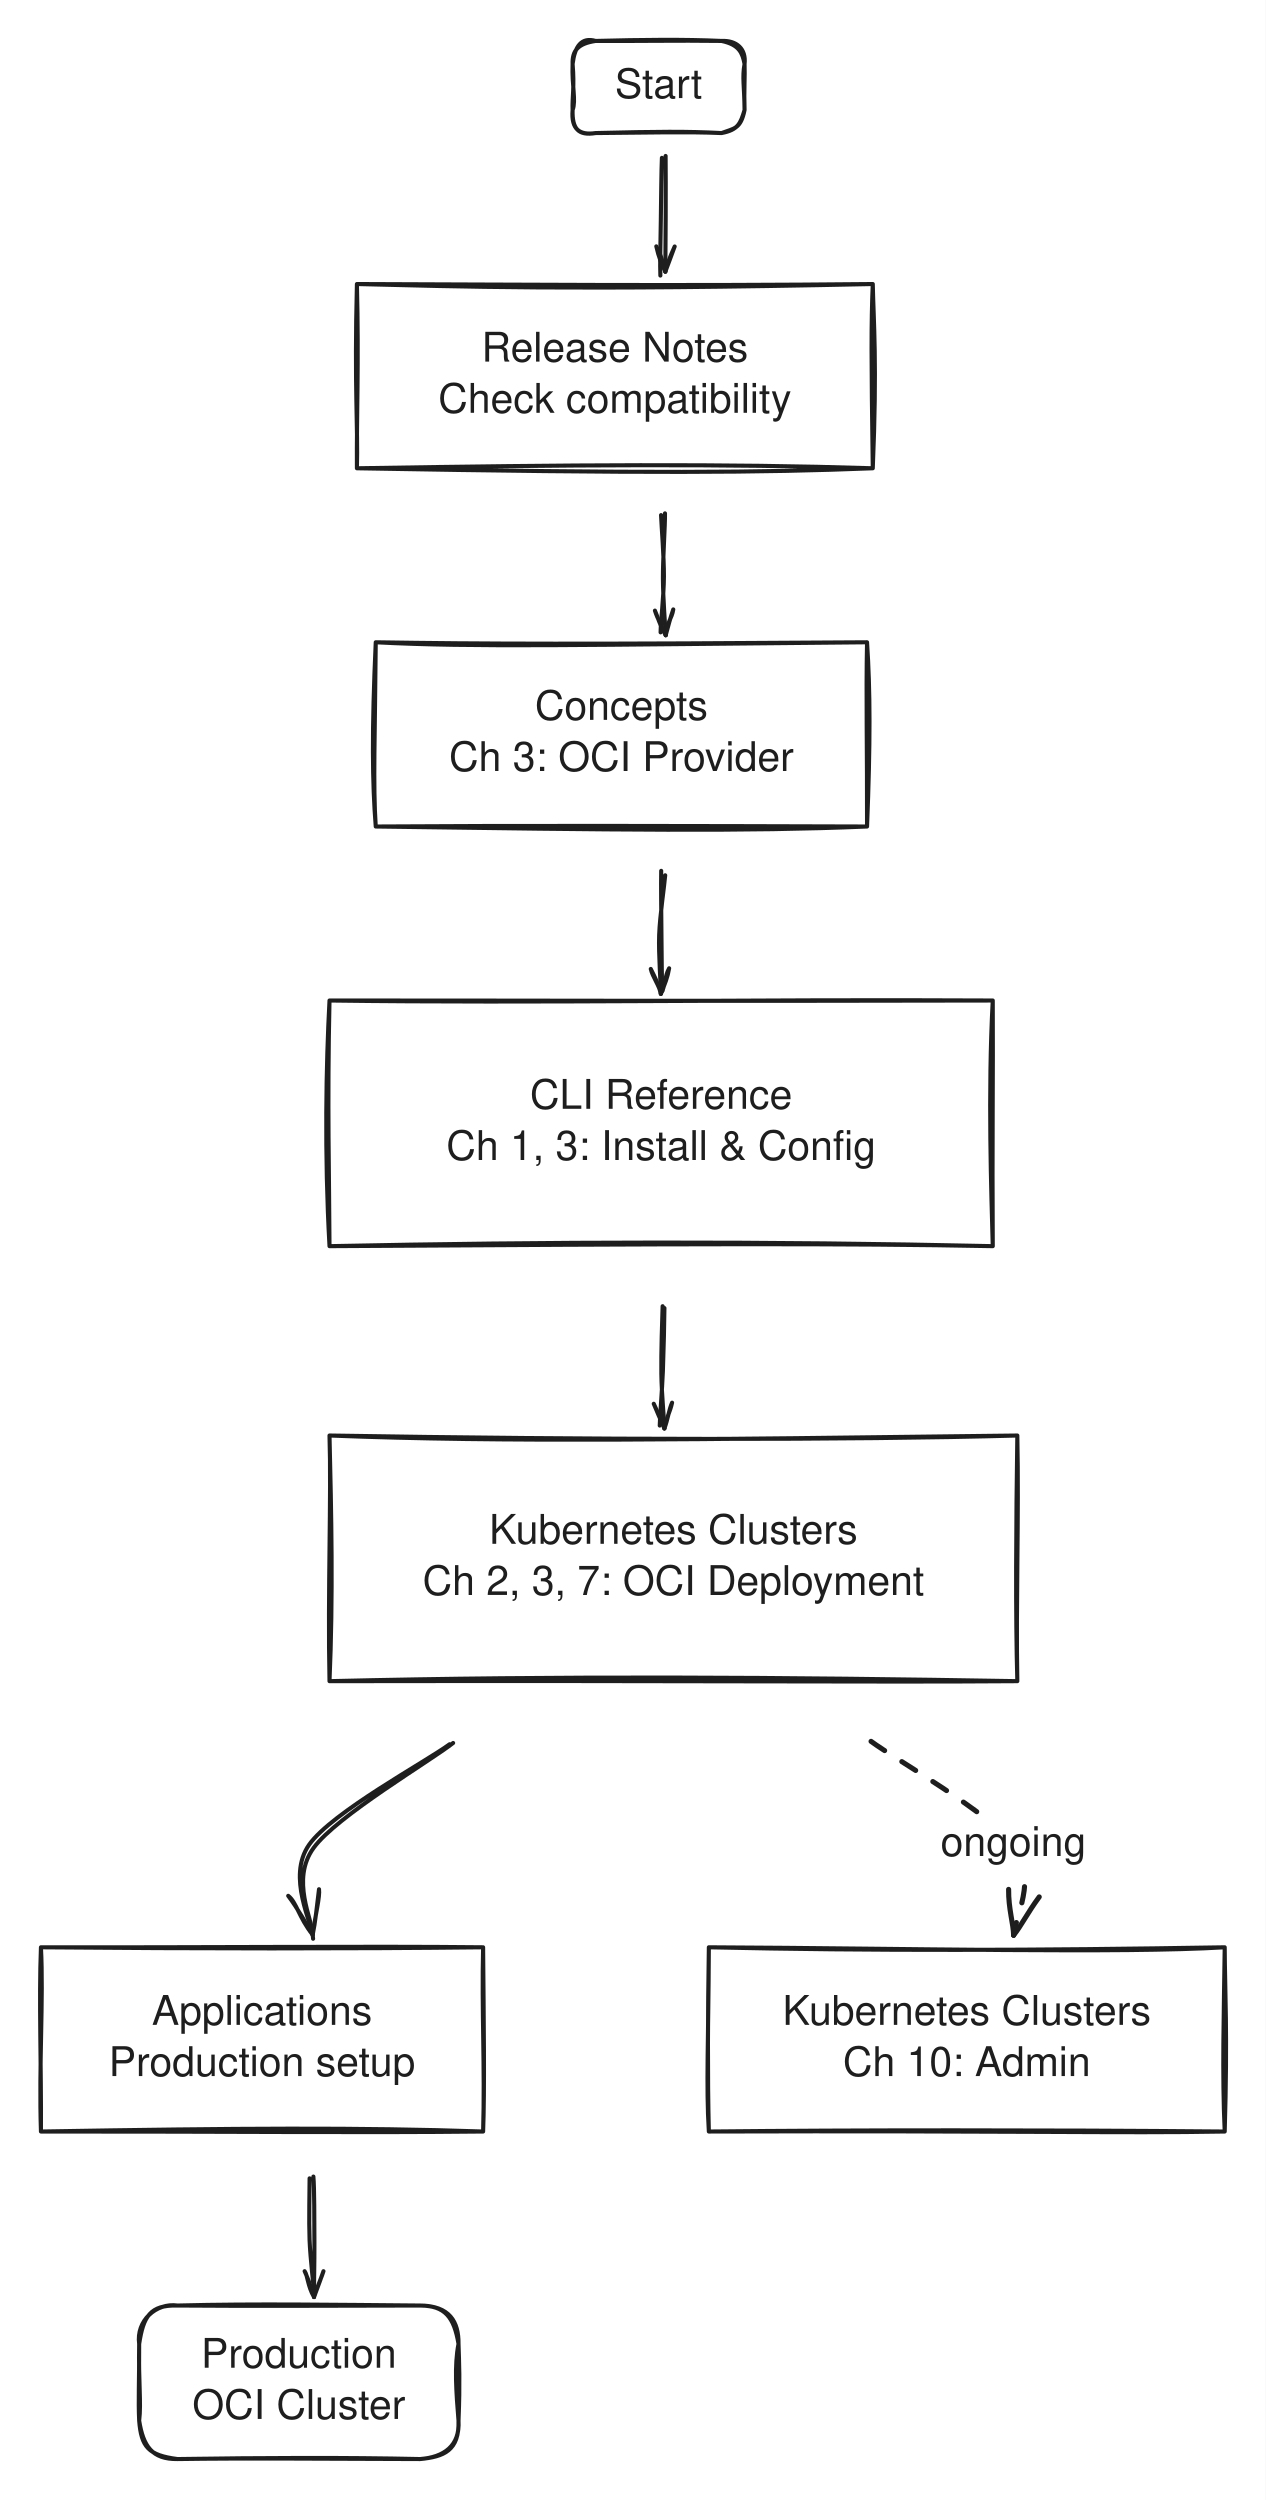
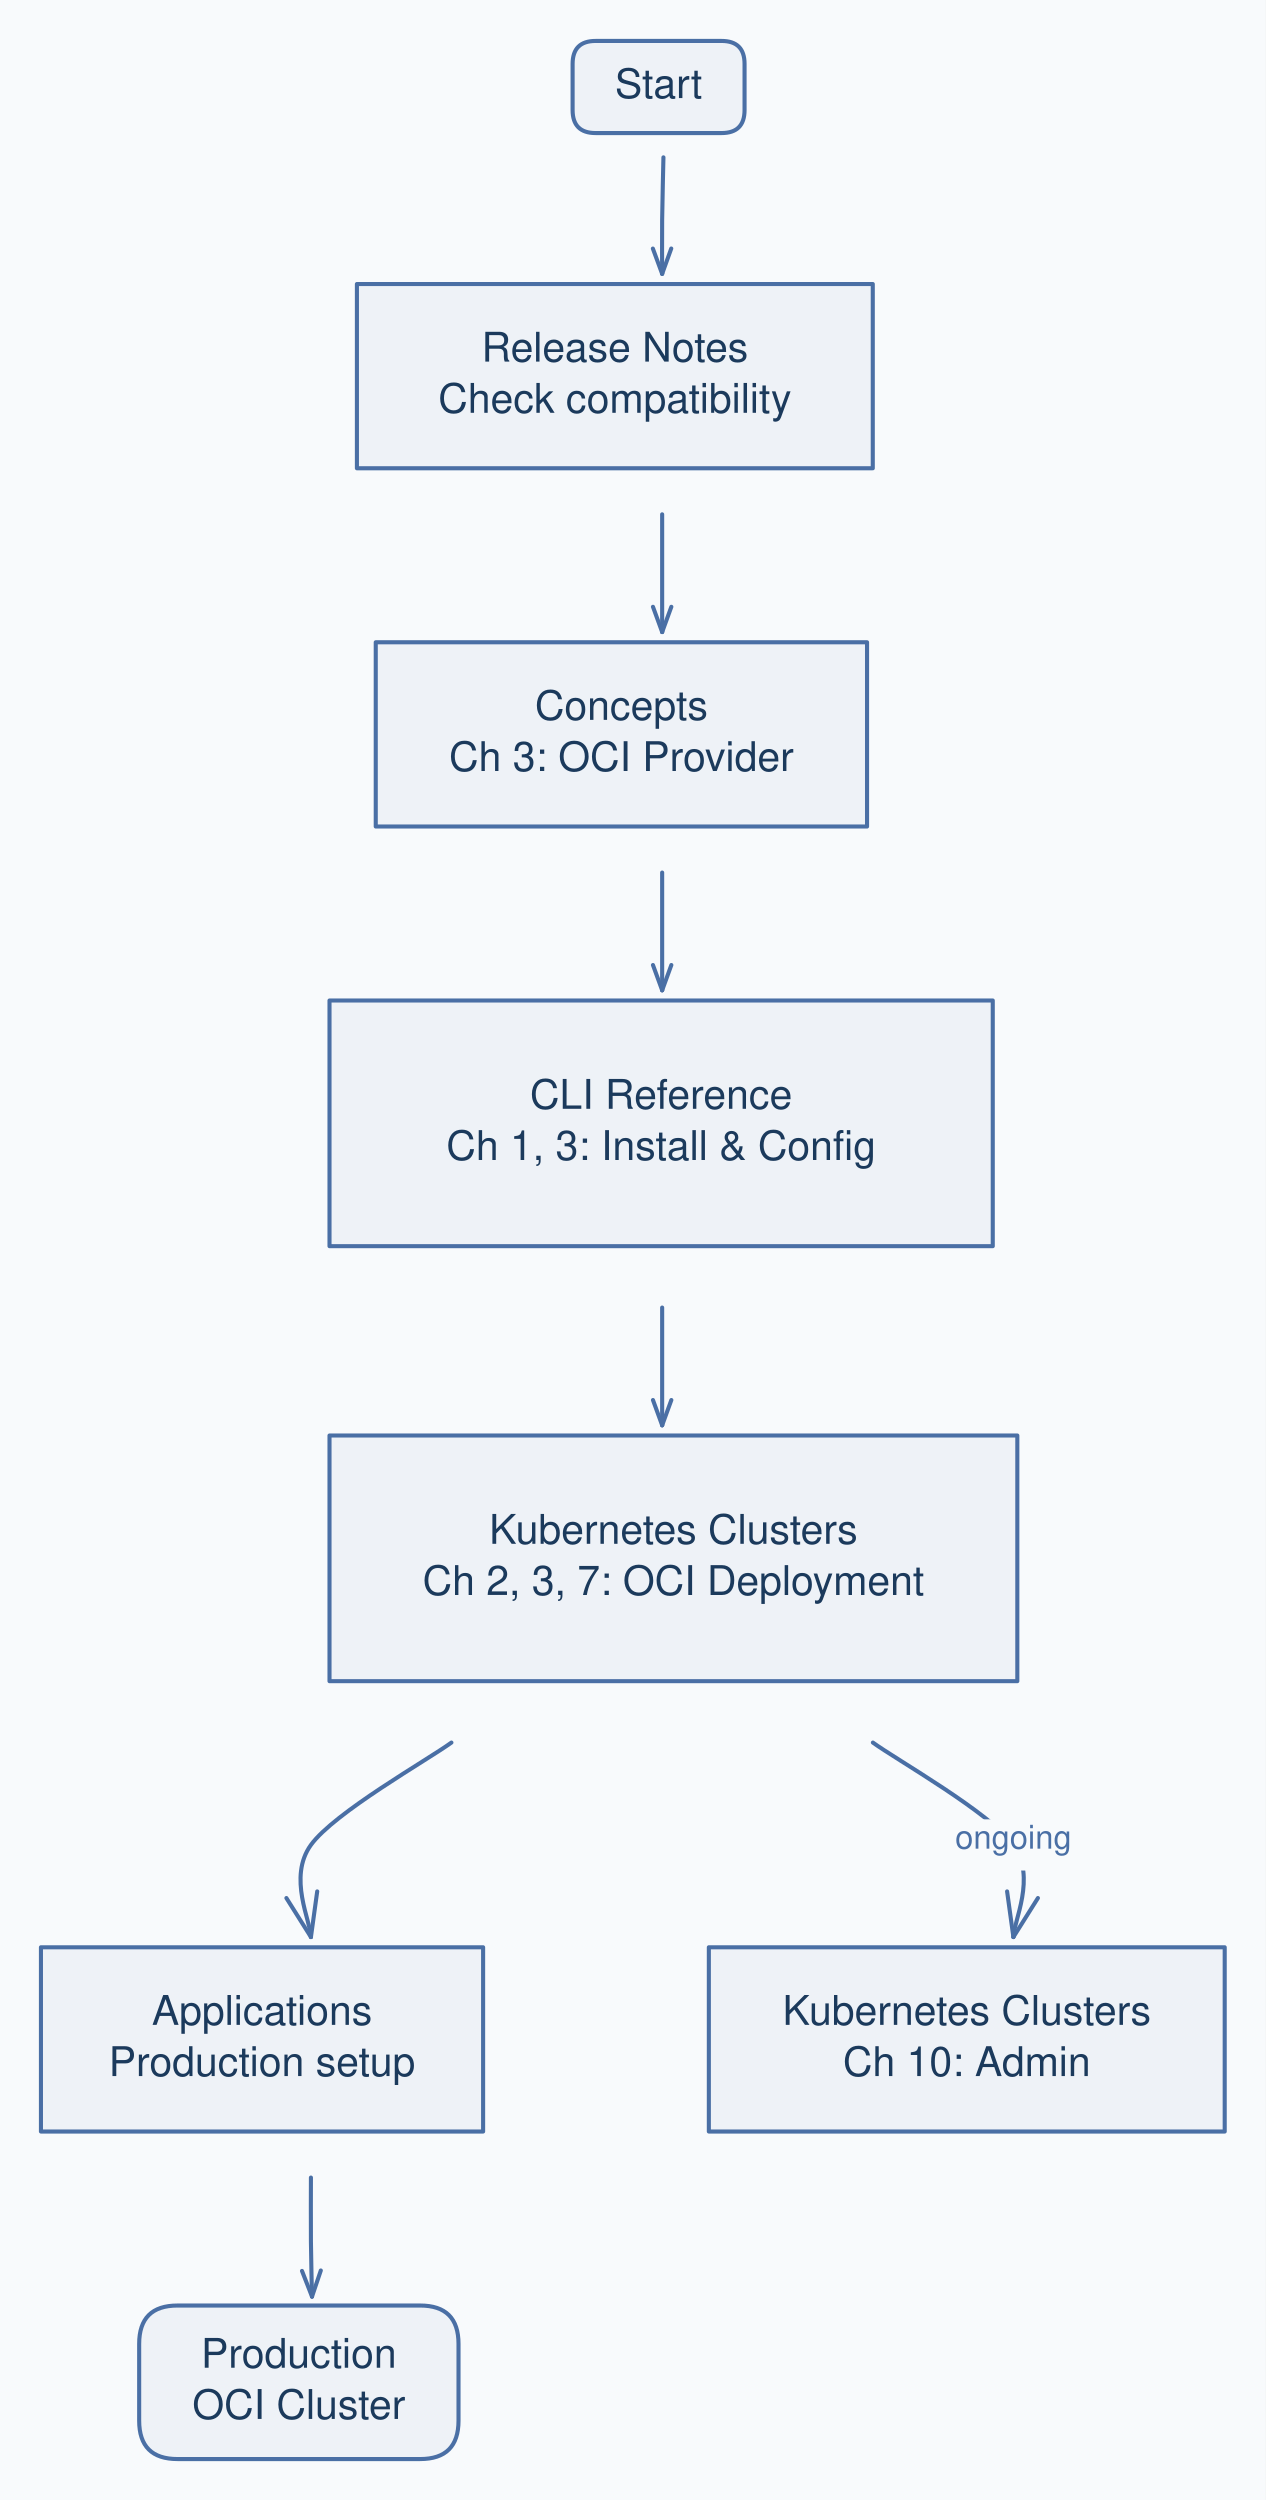
<svg xmlns="http://www.w3.org/2000/svg" version="1.1" viewBox="0 0 618.27 1221.25" width="618.27" height="1221.25">
  <defs>
    <style class="style-fonts">
      </style>
  </defs>
-   <rect x="0" y="0" width="618.27" height="1221.25" fill="#ffffff" />
+   <rect x="0" y="0" width="618.27" height="1221.25" fill="#F8FAFC" />
  <g stroke-linecap="round" transform="translate(279.7166 20) rotate(0 42 22.5)">
-     <path d="M11.25 0 C33.86 -0.6, 54.59 -0.83, 72.75 0 M11.25 0 C30.54 0.14, 51.01 -0.31, 72.75 0 M72.75 0 C80.15 -0.37, 84.87 3.92, 84 11.25 M72.75 0 C81.54 1.83, 82.99 6.02, 84 11.25 M84 11.25 C82.79 17.75, 83.88 21.87, 84 33.75 M84 11.25 C84.26 17.33, 83.66 23.97, 84 33.75 M84 33.75 C82.05 40.12, 81 43.45, 72.75 45 M84 33.75 C82.11 43.14, 78.78 42.71, 72.75 45 M72.75 45 C55.46 44.12, 42.3 44.25, 11.25 45 M72.75 45 C55.42 44.27, 38.31 44.78, 11.25 45 M11.25 45 C2.7 46.42, -0.25 42.88, 0 33.75 M11.25 45 C3.6 46.15, -0.82 43.39, 0 33.75 M0 33.75 C1.78 28.92, -0.44 22.17, 0 11.25 M0 33.75 C-0.27 27.87, 0.97 22.4, 0 11.25 M0 11.25 C-0.23 4.66, 2.71 1.28, 11.25 0 M0 11.25 C1.08 2.54, 4.36 -2, 11.25 0" stroke="#1e1e1e" stroke-width="2" fill="none" />
+     <path d="M11.25 0 C24.81 0, 38.36 0, 72.75 0 C80.25 0, 84 3.75, 84 11.25 C84 16.01, 84 20.76, 84 33.75 C84 41.25, 80.25 45, 72.75 45 C54.36 45, 35.98 45, 11.25 45 C3.75 45, 0 41.25, 0 33.75 C0 25.65, 0 17.56, 0 11.25 C0 3.75, 3.75 0, 11.25 0" stroke="none" stroke-width="0" fill="#EEF2F7" />
+     <path d="M11.25 0 C33.29 0, 55.32 0, 72.75 0 M11.25 0 C31.11 0, 50.97 0, 72.75 0 M72.75 0 C80.25 0, 84 3.75, 84 11.25 M72.75 0 C80.25 0, 84 3.75, 84 11.25 M84 11.25 C84 16.26, 84 21.28, 84 33.75 M84 11.25 C84 17.77, 84 24.29, 84 33.75 M84 33.75 C84 41.25, 80.25 45, 72.75 45 M84 33.75 C84 41.25, 80.25 45, 72.75 45 M72.75 45 C57.29 45, 41.83 45, 11.25 45 M72.75 45 C55.94 45, 39.14 45, 11.25 45 M11.25 45 C3.75 45, 0 41.25, 0 33.75 M11.25 45 C3.75 45, 0 41.25, 0 33.75 M0 33.75 C0 27.51, 0 21.27, 0 11.25 M0 33.75 C0 28.32, 0 22.88, 0 11.25 M0 11.25 C0 3.75, 3.75 0, 11.25 0 M0 11.25 C0 3.75, 3.75 0, 11.25 0" stroke="#4A6FA5" stroke-width="2" fill="none" />
  </g>
  <g transform="translate(291.7166 30) rotate(0 30 12.5)">
-     <text x="30" y="17.9" font-family="Helvetica, Segoe UI Emoji" font-size="20px" fill="#1e1e1e" text-anchor="middle" style="white-space: pre;" direction="ltr" dominant-baseline="alphabetic">Start</text>
+     <text x="30" y="17.9" font-family="Helvetica, Segoe UI Emoji" font-size="20px" fill="#1B3A5C" text-anchor="middle" style="white-space: pre;" direction="ltr" dominant-baseline="alphabetic">Start</text>
  </g>
  <g stroke-linecap="round" transform="translate(174.3506 138.75) rotate(0 126 45)">
-     <path d="M0 0 C50.12 1.18, 102.43 3.23, 252 0 M0 0 C79.08 0.25, 156.56 0.98, 252 0 M252 0 C252.37 18.24, 254.16 38.63, 252 90 M252 0 C251.18 19.05, 251.24 36.47, 252 90 M252 90 C197.3 92.16, 142.01 92.55, 0 90 M252 90 C179.57 87.74, 105.61 88.28, 0 90 M0 90 C-0.19 63.67, 0.97 39.63, 0 0 M0 90 C0.57 70.35, -1.29 51.24, 0 0" stroke="#1e1e1e" stroke-width="2" fill="none" />
+     <path d="M0 0 L252 0 L252 90 L0 90" stroke="none" stroke-width="0" fill="#EEF2F7" />
+     <path d="M0 0 C51.59 0, 103.17 0, 252 0 M0 0 C78.39 0, 156.79 0, 252 0 M252 0 C252 19.13, 252 38.27, 252 90 M252 0 C252 18.28, 252 36.56, 252 90 M252 90 C197.06 90, 142.11 90, 0 90 M252 90 C179.2 90, 106.39 90, 0 90 M0 90 C0 64.52, 0 39.05, 0 0 M0 90 C0 70.68, 0 51.36, 0 0" stroke="#4A6FA5" stroke-width="2" fill="none" />
  </g>
  <g transform="translate(186.3506 158.75) rotate(0 114 25)">
-     <text x="114" y="17.9" font-family="Helvetica, Segoe UI Emoji" font-size="20px" fill="#1e1e1e" text-anchor="middle" style="white-space: pre;" direction="ltr" dominant-baseline="alphabetic">Release Notes</text>
-     <text x="114" y="42.9" font-family="Helvetica, Segoe UI Emoji" font-size="20px" fill="#1e1e1e" text-anchor="middle" style="white-space: pre;" direction="ltr" dominant-baseline="alphabetic">Check compatibility</text>
+     <text x="114" y="17.9" font-family="Helvetica, Segoe UI Emoji" font-size="20px" fill="#1B3A5C" text-anchor="middle" style="white-space: pre;" direction="ltr" dominant-baseline="alphabetic">Release Notes</text>
+     <text x="114" y="42.9" font-family="Helvetica, Segoe UI Emoji" font-size="20px" fill="#1B3A5C" text-anchor="middle" style="white-space: pre;" direction="ltr" dominant-baseline="alphabetic">Check compatibility</text>
  </g>
  <g stroke-linecap="round" transform="translate(183.5498 313.75) rotate(0 120 45)">
-     <path d="M0 0 C48.82 2.52, 98.37 1.26, 240 0 M0 0 C51.12 0.83, 102.03 1.01, 240 0 M240 0 C241.56 23.52, 241.64 49.07, 240 90 M240 0 C239.46 26.7, 240.08 52.72, 240 90 M240 90 C154.94 89.73, 68.29 89.5, 0 90 M240 90 C179.66 92.52, 119.73 91.67, 0 90 M0 90 C-1.69 68.73, -1.97 43.67, 0 0 M0 90 C-1.38 69.07, -0.35 45.94, 0 0" stroke="#1e1e1e" stroke-width="2" fill="none" />
+     <path d="M0 0 L240 0 L240 90 L0 90" stroke="none" stroke-width="0" fill="#EEF2F7" />
+     <path d="M0 0 C49.38 0, 98.76 0, 240 0 M0 0 C50.69 0, 101.38 0, 240 0 M240 0 C240 24.55, 240 49.1, 240 90 M240 0 C240 25.97, 240 51.94, 240 90 M240 90 C154.83 90, 69.66 90, 0 90 M240 90 C179.97 90, 119.93 90, 0 90 M0 90 C0 67.18, 0 44.37, 0 0 M0 90 C0 68.3, 0 46.6, 0 0" stroke="#4A6FA5" stroke-width="2" fill="none" />
  </g>
  <g transform="translate(195.5498 333.75) rotate(0 108 25)">
-     <text x="108" y="17.9" font-family="Helvetica, Segoe UI Emoji" font-size="20px" fill="#1e1e1e" text-anchor="middle" style="white-space: pre;" direction="ltr" dominant-baseline="alphabetic">Concepts</text>
-     <text x="108" y="42.9" font-family="Helvetica, Segoe UI Emoji" font-size="20px" fill="#1e1e1e" text-anchor="middle" style="white-space: pre;" direction="ltr" dominant-baseline="alphabetic">Ch 3: OCI Provider</text>
+     <text x="108" y="17.9" font-family="Helvetica, Segoe UI Emoji" font-size="20px" fill="#1B3A5C" text-anchor="middle" style="white-space: pre;" direction="ltr" dominant-baseline="alphabetic">Concepts</text>
+     <text x="108" y="42.9" font-family="Helvetica, Segoe UI Emoji" font-size="20px" fill="#1B3A5C" text-anchor="middle" style="white-space: pre;" direction="ltr" dominant-baseline="alphabetic">Ch 3: OCI Provider</text>
  </g>
  <g stroke-linecap="round" transform="translate(160.9619 488.75) rotate(0 162 60)">
-     <path d="M0 0 C103.69 1.42, 205.12 -0.69, 324 0 M0 0 C91.25 -0.04, 181.79 0.38, 324 0 M324 0 C321.55 45.12, 323.32 94.65, 324 120 M324 0 C324.22 35.41, 323.68 70.29, 324 120 M324 120 C251.37 118.59, 175.33 118.88, 0 120 M324 120 C214.28 117.53, 105.16 117.79, 0 120 M0 120 C-2.53 74.96, -1.66 31.11, 0 0 M0 120 C-0.12 86.54, -1.13 51.09, 0 0" stroke="#1e1e1e" stroke-width="2" fill="none" />
+     <path d="M0 0 L324 0 L324 120 L0 120" stroke="none" stroke-width="0" fill="#EEF2F7" />
+     <path d="M0 0 C102.99 0, 205.98 0, 324 0 M0 0 C91.08 0, 182.16 0, 324 0 M324 0 C324 46.99, 324 93.99, 324 120 M324 0 C324 35.31, 324 70.61, 324 120 M324 120 C250.17 120, 176.34 120, 0 120 M324 120 C214.79 120, 105.59 120, 0 120 M0 120 C0 76.18, 0 32.37, 0 0 M0 120 C0 86.04, 0 52.08, 0 0" stroke="#4A6FA5" stroke-width="2" fill="none" />
  </g>
  <g transform="translate(172.9619 523.75) rotate(0 150 25)">
-     <text x="150" y="17.9" font-family="Helvetica, Segoe UI Emoji" font-size="20px" fill="#1e1e1e" text-anchor="middle" style="white-space: pre;" direction="ltr" dominant-baseline="alphabetic">CLI Reference</text>
-     <text x="150" y="42.9" font-family="Helvetica, Segoe UI Emoji" font-size="20px" fill="#1e1e1e" text-anchor="middle" style="white-space: pre;" direction="ltr" dominant-baseline="alphabetic">Ch 1, 3: Install &amp; Config</text>
+     <text x="150" y="17.9" font-family="Helvetica, Segoe UI Emoji" font-size="20px" fill="#1B3A5C" text-anchor="middle" style="white-space: pre;" direction="ltr" dominant-baseline="alphabetic">CLI Reference</text>
+     <text x="150" y="42.9" font-family="Helvetica, Segoe UI Emoji" font-size="20px" fill="#1B3A5C" text-anchor="middle" style="white-space: pre;" direction="ltr" dominant-baseline="alphabetic">Ch 1, 3: Install &amp; Config</text>
  </g>
  <g stroke-linecap="round" transform="translate(160.9619 701.25) rotate(0 168 60)">
-     <path d="M0 0 C86.56 3.36, 174.24 1.99, 336 0 M0 0 C127.26 2.13, 254.48 2.28, 336 0 M336 0 C336.83 40.02, 335.28 80.61, 336 120 M336 0 C335.39 43.47, 335.07 87.44, 336 120 M336 120 C262.26 120.56, 187.53 119.68, 0 120 M336 120 C224.39 118.08, 112.6 117.25, 0 120 M0 120 C-0.91 76.52, 0.95 29.3, 0 0 M0 120 C1.8 78.52, 0.91 38.25, 0 0" stroke="#1e1e1e" stroke-width="2" fill="none" />
+     <path d="M0 0 L336 0 L336 120 L0 120" stroke="none" stroke-width="0" fill="#EEF2F7" />
+     <path d="M0 0 C86.79 0, 173.59 0, 336 0 M0 0 C127.41 0, 254.83 0, 336 0 M336 0 C336 39.71, 336 79.41, 336 120 M336 0 C336 44.09, 336 88.19, 336 120 M336 120 C261.48 120, 186.96 120, 0 120 M336 120 C224.39 120, 112.78 120, 0 120 M0 120 C0 75.4, 0 30.8, 0 0 M0 120 C0 79.47, 0 38.94, 0 0" stroke="#4A6FA5" stroke-width="2" fill="none" />
  </g>
  <g transform="translate(172.9619 736.25) rotate(0 156 25)">
-     <text x="156" y="17.9" font-family="Helvetica, Segoe UI Emoji" font-size="20px" fill="#1e1e1e" text-anchor="middle" style="white-space: pre;" direction="ltr" dominant-baseline="alphabetic">Kubernetes Clusters</text>
-     <text x="156" y="42.9" font-family="Helvetica, Segoe UI Emoji" font-size="20px" fill="#1e1e1e" text-anchor="middle" style="white-space: pre;" direction="ltr" dominant-baseline="alphabetic">Ch 2, 3, 7: OCI Deployment</text>
+     <text x="156" y="17.9" font-family="Helvetica, Segoe UI Emoji" font-size="20px" fill="#1B3A5C" text-anchor="middle" style="white-space: pre;" direction="ltr" dominant-baseline="alphabetic">Kubernetes Clusters</text>
+     <text x="156" y="42.9" font-family="Helvetica, Segoe UI Emoji" font-size="20px" fill="#1B3A5C" text-anchor="middle" style="white-space: pre;" direction="ltr" dominant-baseline="alphabetic">Ch 2, 3, 7: OCI Deployment</text>
  </g>
  <g stroke-linecap="round" transform="translate(20 951.25) rotate(0 108 45)">
-     <path d="M0 0 C77.53 0.7, 150.89 0.75, 216 0 M0 0 C78.69 0.18, 157.93 -0.64, 216 0 M216 0 C215.23 31.04, 216.92 58.46, 216 90 M216 0 C216.29 35.3, 216.79 70.09, 216 90 M216 90 C154.47 90.69, 92.66 89.93, 0 90 M216 90 C155.81 87.95, 96.75 88.32, 0 90 M0 90 C-1.07 57.76, 1.32 25.26, 0 0 M0 90 C0.19 57.98, -1.03 25.77, 0 0" stroke="#1e1e1e" stroke-width="2" fill="none" />
+     <path d="M0 0 L216 0 L216 90 L0 90" stroke="none" stroke-width="0" fill="#EEF2F7" />
+     <path d="M0 0 C75.84 0, 151.67 0, 216 0 M0 0 C78.62 0, 157.23 0, 216 0 M216 0 C216 30.15, 216 60.3, 216 90 M216 0 C216 34.9, 216 69.79, 216 90 M216 90 C153.49 90, 90.98 90, 0 90 M216 90 C156.11 90, 96.23 90, 0 90 M0 90 C0 58.34, 0 26.67, 0 0 M0 90 C0 57.84, 0 25.68, 0 0" stroke="#4A6FA5" stroke-width="2" fill="none" />
  </g>
  <g transform="translate(32 971.25) rotate(0 96 25)">
-     <text x="96" y="17.9" font-family="Helvetica, Segoe UI Emoji" font-size="20px" fill="#1e1e1e" text-anchor="middle" style="white-space: pre;" direction="ltr" dominant-baseline="alphabetic">Applications</text>
-     <text x="96" y="42.9" font-family="Helvetica, Segoe UI Emoji" font-size="20px" fill="#1e1e1e" text-anchor="middle" style="white-space: pre;" direction="ltr" dominant-baseline="alphabetic">Production setup</text>
+     <text x="96" y="17.9" font-family="Helvetica, Segoe UI Emoji" font-size="20px" fill="#1B3A5C" text-anchor="middle" style="white-space: pre;" direction="ltr" dominant-baseline="alphabetic">Applications</text>
+     <text x="96" y="42.9" font-family="Helvetica, Segoe UI Emoji" font-size="20px" fill="#1B3A5C" text-anchor="middle" style="white-space: pre;" direction="ltr" dominant-baseline="alphabetic">Production setup</text>
  </g>
  <g stroke-linecap="round" transform="translate(67.98306 1126.25) rotate(0 78 37.5)">
-     <path d="M18.75 0 C57.06 0.34, 96.18 0.04, 137.25 0 M18.75 0 C57 -0.98, 95.78 -0.33, 137.25 0 M137.25 0 C151.67 0.11, 156.14 7.93, 156 18.75 M137.25 0 C149.4 0.03, 153.81 5.64, 156 18.75 M156 18.75 C153.89 29.29, 154.89 42.58, 156 56.25 M156 18.75 C156.28 27.67, 156.79 37.03, 156 56.25 M156 56.25 C156.75 68.6, 148.87 74.11, 137.25 75 M156 56.25 C156.42 70.95, 148.83 73.87, 137.25 75 M137.25 75 C100.81 74.19, 60.41 74.37, 18.75 75 M137.25 75 C92.81 74.85, 48.75 74.51, 18.75 75 M18.75 75 C6.29 75.18, 1.97 68.69, 0 56.25 M18.75 75 C4.5 73.18, 1.01 69.11, 0 56.25 M0 56.25 C1.07 47.45, -0.38 37.66, 0 18.75 M0 56.25 C-0.47 46.38, 0.04 37.7, 0 18.75 M0 18.75 C-1.56 7.47, 8.24 -1.48, 18.75 0 M0 18.75 C2.03 5.39, 5.26 -0.35, 18.75 0" stroke="#1e1e1e" stroke-width="2" fill="none" />
+     <path d="M18.75 0 C55.48 0, 92.22 0, 137.25 0 C149.75 0, 156 6.25, 156 18.75 C156 30.53, 156 42.3, 156 56.25 C156 68.75, 149.75 75, 137.25 75 C97.3 75, 57.35 75, 18.75 75 C6.25 75, 0 68.75, 0 56.25 C0 41.96, 0 27.67, 0 18.75 C0 6.25, 6.25 0, 18.75 0" stroke="none" stroke-width="0" fill="#EEF2F7" />
+     <path d="M18.75 0 C58.17 0, 97.6 0, 137.25 0 M18.75 0 C57.68 0, 96.6 0, 137.25 0 M137.25 0 C149.75 0, 156 6.25, 156 18.75 M137.25 0 C149.75 0, 156 6.25, 156 18.75 M156 18.75 C156 31.24, 156 43.72, 156 56.25 M156 18.75 C156 28.13, 156 37.51, 156 56.25 M156 56.25 C156 68.75, 149.75 75, 137.25 75 M156 56.25 C156 68.75, 149.75 75, 137.25 75 M137.25 75 C99.28 75, 61.3 75, 18.75 75 M137.25 75 C93.29 75, 49.34 75, 18.75 75 M18.75 75 C6.25 75, 0 68.75, 0 56.25 M18.75 75 C6.25 75, 0 68.75, 0 56.25 M0 56.25 C0 47.06, 0 37.87, 0 18.75 M0 56.25 C0 46.95, 0 37.64, 0 18.75 M0 18.75 C0 6.25, 6.25 0, 18.75 0 M0 18.75 C0 6.25, 6.25 0, 18.75 0" stroke="#4A6FA5" stroke-width="2" fill="none" />
  </g>
  <g transform="translate(79.98306 1138.75) rotate(0 66 25)">
-     <text x="66" y="17.9" font-family="Helvetica, Segoe UI Emoji" font-size="20px" fill="#1e1e1e" text-anchor="middle" style="white-space: pre;" direction="ltr" dominant-baseline="alphabetic">Production</text>
-     <text x="66" y="42.9" font-family="Helvetica, Segoe UI Emoji" font-size="20px" fill="#1e1e1e" text-anchor="middle" style="white-space: pre;" direction="ltr" dominant-baseline="alphabetic">OCI Cluster</text>
+     <text x="66" y="17.9" font-family="Helvetica, Segoe UI Emoji" font-size="20px" fill="#1B3A5C" text-anchor="middle" style="white-space: pre;" direction="ltr" dominant-baseline="alphabetic">Production</text>
+     <text x="66" y="42.9" font-family="Helvetica, Segoe UI Emoji" font-size="20px" fill="#1B3A5C" text-anchor="middle" style="white-space: pre;" direction="ltr" dominant-baseline="alphabetic">OCI Cluster</text>
  </g>
  <g stroke-linecap="round" transform="translate(346.2695 951.25) rotate(0 126 45)">
-     <path d="M0 0 C99.56 0.51, 200.96 3.05, 252 0 M0 0 C80.06 1.82, 159.58 1.55, 252 0 M252 0 C251.6 31.89, 250.68 61.89, 252 90 M252 0 C252.09 21.69, 253.45 41.12, 252 90 M252 90 C200.93 90.95, 149.53 89.52, 0 90 M252 90 C162.31 89.21, 72.14 89.24, 0 90 M0 90 C-0.67 62.39, -0.49 32.54, 0 0 M0 90 C-1.38 67.84, -0.19 44.9, 0 0" stroke="#1e1e1e" stroke-width="2" fill="none" />
+     <path d="M0 0 L252 0 L252 90 L0 90" stroke="none" stroke-width="0" fill="#EEF2F7" />
+     <path d="M0 0 C99.96 0, 199.92 0, 252 0 M0 0 C79.55 0, 159.09 0, 252 0 M252 0 C252 30.92, 252 61.84, 252 90 M252 0 C252 20.85, 252 41.7, 252 90 M252 90 C200.87 90, 149.73 90, 0 90 M252 90 C162.32 90, 72.64 90, 0 90 M0 90 C0 60.5, 0 31.01, 0 0 M0 90 C0 67.45, 0 44.9, 0 0" stroke="#4A6FA5" stroke-width="2" fill="none" />
  </g>
  <g transform="translate(358.2695 971.25) rotate(0 114 25)">
-     <text x="114" y="17.9" font-family="Helvetica, Segoe UI Emoji" font-size="20px" fill="#1e1e1e" text-anchor="middle" style="white-space: pre;" direction="ltr" dominant-baseline="alphabetic">Kubernetes Clusters</text>
-     <text x="114" y="42.9" font-family="Helvetica, Segoe UI Emoji" font-size="20px" fill="#1e1e1e" text-anchor="middle" style="white-space: pre;" direction="ltr" dominant-baseline="alphabetic">Ch 10: Admin</text>
+     <text x="114" y="17.9" font-family="Helvetica, Segoe UI Emoji" font-size="20px" fill="#1B3A5C" text-anchor="middle" style="white-space: pre;" direction="ltr" dominant-baseline="alphabetic">Kubernetes Clusters</text>
+     <text x="114" y="42.9" font-family="Helvetica, Segoe UI Emoji" font-size="20px" fill="#1B3A5C" text-anchor="middle" style="white-space: pre;" direction="ltr" dominant-baseline="alphabetic">Ch 10: Admin</text>
  </g>
  <g stroke-linecap="round">
    <g transform="translate(324.0875 76.875) rotate(0 -0.3125 28.4375)">
-       <path d="M-0.75 0.24 C-1.01 5.29, -1.15 21.3, -1.28 30.88 C-1.4 40.46, -1.76 53.57, -1.5 57.73 M1.06 -0.68 C1.16 3.94, 1.12 19.47, 1.1 28.89 C1.08 38.31, 0.94 51.26, 0.93 55.83" stroke="#1e1e1e" stroke-width="2" fill="none" />
+       <path d="M0 0 C-0.1 5.1, -0.52 21.15, -0.63 30.63 C-0.73 40.1, -0.63 52.5, -0.63 56.88 M0 0 C-0.1 5.1, -0.52 21.15, -0.63 30.63 C-0.73 40.1, -0.63 52.5, -0.63 56.88" stroke="#4A6FA5" stroke-width="2" fill="none" />
    </g>
    <g transform="translate(324.0875 76.875) rotate(0 -0.3125 28.4375)">
-       <path d="M-3.48 43.47 C-1.72 46.8, -0.28 50.56, 0.93 55.83 M-3.48 43.47 C-2.39 48.53, -0.7 52.68, 0.93 55.83" stroke="#1e1e1e" stroke-width="2" fill="none" />
+       <path d="M-5.16 44.56 C-3.69 48.55, -2.22 52.55, -0.63 56.88 M-5.16 44.56 C-3.47 49.13, -1.79 53.7, -0.63 56.88" stroke="#4A6FA5" stroke-width="2" fill="none" />
    </g>
    <g transform="translate(324.0875 76.875) rotate(0 -0.3125 28.4375)">
-       <path d="M5.49 43.53 C4.34 46.78, 2.87 50.53, 0.93 55.83 M5.49 43.53 C3.26 48.48, 1.61 52.61, 0.93 55.83" stroke="#1e1e1e" stroke-width="2" fill="none" />
+       <path d="M3.82 44.53 C2.38 48.53, 0.94 52.54, -0.63 56.88 M3.82 44.53 C2.17 49.11, 0.52 53.69, -0.63 56.88" stroke="#4A6FA5" stroke-width="2" fill="none" />
    </g>
  </g>
  <mask />
  <g stroke-linecap="round">
    <g transform="translate(323.4625 251.25) rotate(0 0 28.75)">
-       <path d="M-0.54 0.38 C-0.35 5.47, 0.9 20.76, 0.87 30.31 C0.83 39.85, -0.77 52.95, -0.76 57.65 M1.38 -0.47 C1.51 4.77, 0.32 21.43, 0.37 31.35 C0.43 41.27, 1.51 54.86, 1.74 59.05" stroke="#1e1e1e" stroke-width="2" fill="none" />
+       <path d="M0 0 C0 5.21, 0 21.67, 0 31.25 C0 40.83, 0 53.13, 0 57.5 M0 0 C0 5.21, 0 21.67, 0 31.25 C0 40.83, 0 53.13, 0 57.5" stroke="#4A6FA5" stroke-width="2" fill="none" />
    </g>
    <g transform="translate(323.4625 251.25) rotate(0 0 28.75)">
-       <path d="M-3.53 47.03 C-1.66 51.37, -1.63 52.97, 1.74 59.05 M-3.53 47.03 C-2.24 51.17, -0.29 54.19, 1.74 59.05" stroke="#1e1e1e" stroke-width="2" fill="none" />
+       <path d="M-4.49 45.17 C-3.23 48.62, -1.97 52.08, 0 57.5 M-4.49 45.17 C-3.09 49.02, -1.68 52.88, 0 57.5" stroke="#4A6FA5" stroke-width="2" fill="none" />
    </g>
    <g transform="translate(323.4625 251.25) rotate(0 0 28.75)">
-       <path d="M5.43 46.45 C4.78 50.92, 2.3 52.67, 1.74 59.05 M5.43 46.45 C3.92 50.85, 3.08 54.05, 1.74 59.05" stroke="#1e1e1e" stroke-width="2" fill="none" />
+       <path d="M4.49 45.17 C3.23 48.62, 1.97 52.08, 0 57.5 M4.49 45.17 C3.09 49.02, 1.68 52.88, 0 57.5" stroke="#4A6FA5" stroke-width="2" fill="none" />
    </g>
  </g>
  <mask />
  <g stroke-linecap="round">
    <g transform="translate(323.4625 426.25) rotate(0 0 28.75)">
-       <path d="M-0.47 -0.84 C-0.61 4.41, -0.43 22.34, -0.33 32.11 C-0.24 41.88, -0.16 53.64, 0.09 57.78 M1.49 1.33 C1.12 6.19, -1.1 20.79, -1.46 30.44 C-1.81 40.09, -0.6 54.69, -0.64 59.24" stroke="#1e1e1e" stroke-width="2" fill="none" />
+       <path d="M0 0 C0 5.21, 0 21.67, 0 31.25 C0 40.83, 0 53.13, 0 57.5 M0 0 C0 5.21, 0 21.67, 0 31.25 C0 40.83, 0 53.13, 0 57.5" stroke="#4A6FA5" stroke-width="2" fill="none" />
    </g>
    <g transform="translate(323.4625 426.25) rotate(0 0 28.75)">
-       <path d="M-5.56 47.08 C-4.73 50.88, -1.2 55.49, -0.64 59.24 M-5.56 47.08 C-3.41 51.4, -1.82 54.49, -0.64 59.24" stroke="#1e1e1e" stroke-width="2" fill="none" />
+       <path d="M-4.49 45.17 C-2.96 49.37, -1.43 53.58, 0 57.5 M-4.49 45.17 C-3.04 49.15, -1.59 53.14, 0 57.5" stroke="#4A6FA5" stroke-width="2" fill="none" />
    </g>
    <g transform="translate(323.4625 426.25) rotate(0 0 28.75)">
-       <path d="M3.41 46.76 C1.18 50.63, 1.66 55.35, -0.64 59.24 M3.41 46.76 C2.67 51.14, 1.36 54.34, -0.64 59.24" stroke="#1e1e1e" stroke-width="2" fill="none" />
+       <path d="M4.49 45.17 C2.96 49.37, 1.43 53.58, 0 57.5 M4.49 45.17 C3.04 49.15, 1.59 53.14, 0 57.5" stroke="#4A6FA5" stroke-width="2" fill="none" />
    </g>
  </g>
  <mask />
  <g stroke-linecap="round">
    <g transform="translate(323.4625 638.75) rotate(0 0 28.75)">
-       <path d="M1.11 0.24 C1.08 5.39, 0.74 21.41, 0.36 30.98 C-0.02 40.55, -1.12 53.25, -1.18 57.64 M0.23 -0.67 C0.03 4.64, -0.55 22.42, -0.4 32.37 C-0.26 42.32, 0.99 54.71, 1.09 59.04" stroke="#1e1e1e" stroke-width="2" fill="none" />
+       <path d="M0 0 C0 5.21, 0 21.67, 0 31.25 C0 40.83, 0 53.13, 0 57.5 M0 0 C0 5.21, 0 21.67, 0 31.25 C0 40.83, 0 53.13, 0 57.5" stroke="#4A6FA5" stroke-width="2" fill="none" />
    </g>
    <g transform="translate(323.4625 638.75) rotate(0 0 28.75)">
-       <path d="M-4.11 46.99 C-2.04 51.48, -0.82 53.93, 1.09 59.04 M-4.11 46.99 C-2.8 50.11, -0.67 55.17, 1.09 59.04" stroke="#1e1e1e" stroke-width="2" fill="none" />
+       <path d="M-4.49 45.17 C-2.95 49.41, -1.4 53.65, 0 57.5 M-4.49 45.17 C-3.09 49.01, -1.69 52.86, 0 57.5" stroke="#4A6FA5" stroke-width="2" fill="none" />
    </g>
    <g transform="translate(323.4625 638.75) rotate(0 0 28.75)">
-       <path d="M4.85 46.46 C3.84 51.21, 1.98 53.85, 1.09 59.04 M4.85 46.46 C3.36 49.73, 2.7 54.96, 1.09 59.04" stroke="#1e1e1e" stroke-width="2" fill="none" />
+       <path d="M4.49 45.17 C2.95 49.41, 1.4 53.65, 0 57.5 M4.49 45.17 C3.09 49.01, 1.69 52.86, 0 57.5" stroke="#4A6FA5" stroke-width="2" fill="none" />
    </g>
  </g>
  <mask />
  <g stroke-linecap="round">
    <g transform="translate(220.5163 851.25) rotate(0 -34.31563 47.5)">
-       <path d="M-0.89 0.82 C-12.34 9.25, -58.42 34.08, -69.53 49.91 C-80.64 65.75, -67.77 88.48, -67.57 95.83 M0.84 0.2 C-10.16 8.9, -55.86 35.79, -67.29 51.41 C-78.73 67.03, -67.68 86.73, -67.77 93.92" stroke="#1e1e1e" stroke-width="2" fill="none" />
+       <path d="M0 0 C-11.44 8.33, -57.19 34.17, -68.63 50 C-80.07 65.83, -68.63 87.5, -68.63 95 M0 0 C-11.44 8.33, -57.19 34.17, -68.63 50 C-80.07 65.83, -68.63 87.5, -68.63 95" stroke="#4A6FA5" stroke-width="2" fill="none" />
    </g>
    <g transform="translate(220.5163 851.25) rotate(0 -34.31563 47.5)">
-       <path d="M-79.73 74.86 C-75.74 77.82, -74.5 85.47, -67.77 93.92 M-79.73 74.86 C-75.05 81.04, -70.5 89.3, -67.77 93.92" stroke="#1e1e1e" stroke-width="2" fill="none" />
+       <path d="M-80.61 75.95 C-77.86 80.32, -75.11 84.69, -68.63 95 M-80.61 75.95 C-76.18 82.99, -71.76 90.02, -68.63 95" stroke="#4A6FA5" stroke-width="2" fill="none" />
    </g>
    <g transform="translate(220.5163 851.25) rotate(0 -34.31563 47.5)">
-       <path d="M-64.68 71.64 C-64.16 75.23, -66.37 83.61, -67.77 93.92 M-64.68 71.64 C-65.55 78.88, -66.56 88.33, -67.77 93.92" stroke="#1e1e1e" stroke-width="2" fill="none" />
+       <path d="M-65.56 72.71 C-66.27 77.82, -66.97 82.93, -68.63 95 M-65.56 72.71 C-66.69 80.94, -67.83 89.17, -68.63 95" stroke="#4A6FA5" stroke-width="2" fill="none" />
    </g>
  </g>
  <mask />
  <g stroke-linecap="round">
    <g transform="translate(151.885 1063.75) rotate(0 0.263125 29.06313)">
-       <path d="M-0.65 0.37 C-0.63 5.34, -1.04 21.05, -0.66 30.55 C-0.27 40.06, 1.31 52.65, 1.67 57.41 M1.2 -0.49 C1.7 4.57, 1.66 21.92, 1.71 31.73 C1.76 41.53, 1.41 54.12, 1.51 58.36" stroke="#1e1e1e" stroke-width="2" fill="none" />
+       <path d="M0 0 C0 5.21, -0.09 21.56, 0 31.25 C0.09 40.94, 0.44 53.65, 0.53 58.13 M0 0 C0 5.21, -0.09 21.56, 0 31.25 C0.09 40.94, 0.44 53.65, 0.53 58.13" stroke="#4A6FA5" stroke-width="2" fill="none" />
    </g>
    <g transform="translate(151.885 1063.75) rotate(0 0.263125 29.06313)">
-       <path d="M-3.07 45.72 C-1.52 47.94, -1.65 52.89, 1.51 58.36 M-3.07 45.72 C-1.86 48.49, -0.62 51.22, 1.51 58.36" stroke="#1e1e1e" stroke-width="2" fill="none" />
+       <path d="M-4.36 45.6 C-3.23 48.51, -2.09 51.41, 0.53 58.13 M-4.36 45.6 C-3.18 48.62, -2.01 51.63, 0.53 58.13" stroke="#4A6FA5" stroke-width="2" fill="none" />
    </g>
    <g transform="translate(151.885 1063.75) rotate(0 0.263125 29.06313)">
-       <path d="M6.13 45.73 C5.54 47.9, 3.28 52.84, 1.51 58.36 M6.13 45.73 C5.12 48.57, 4.15 51.3, 1.51 58.36" stroke="#1e1e1e" stroke-width="2" fill="none" />
+       <path d="M4.83 45.39 C3.84 48.35, 2.84 51.3, 0.53 58.13 M4.83 45.39 C3.8 48.46, 2.76 51.52, 0.53 58.13" stroke="#4A6FA5" stroke-width="2" fill="none" />
    </g>
  </g>
  <mask />
  <g mask="url(#mask-KC_KC10)" stroke-linecap="round">
    <g transform="translate(426.4087 851.25) rotate(0 34.315 47.5)">
-       <path d="M-0.89 -0.59 C10.48 7.86, 57.55 34.6, 69.16 50.38 C80.76 66.16, 69 86.55, 68.74 94.09" stroke="#1e1e1e" stroke-width="2.5" fill="none" stroke-dasharray="8 10" />
+       <path d="M0 0 C11.44 8.33, 57.19 34.17, 68.63 50 C80.07 65.83, 68.63 87.5, 68.63 95 M0 0 C11.44 8.33, 57.19 34.17, 68.63 50 C80.07 65.83, 68.63 87.5, 68.63 95" stroke="#4A6FA5" stroke-width="2" fill="none" />
    </g>
    <g transform="translate(426.4087 851.25) rotate(0 34.315 47.5)">
-       <path d="M66.3 71.72 C66.17 81.06, 68.7 88.8, 68.74 94.09" stroke="#1e1e1e" stroke-width="2.5" fill="none" />
+       <path d="M65.56 72.71 C66.72 81.12, 67.88 89.53, 68.63 95 M65.56 72.71 C66.25 77.71, 66.94 82.7, 68.63 95" stroke="#4A6FA5" stroke-width="2" fill="none" />
    </g>
    <g transform="translate(426.4087 851.25) rotate(0 34.315 47.5)">
-       <path d="M81.25 75.39 C75.49 83.23, 72.38 89.59, 68.74 94.09" stroke="#1e1e1e" stroke-width="2.5" fill="none" />
+       <path d="M80.61 75.95 C76.09 83.14, 71.57 90.32, 68.63 95 M80.61 75.95 C77.92 80.22, 75.24 84.49, 68.63 95" stroke="#4A6FA5" stroke-width="2" fill="none" />
    </g>
  </g>
  <mask id="mask-KC_KC10">
    <rect x="0" y="0" fill="#fff" width="595.039" height="1046.25" />
    <rect x="453.039" y="888.75" fill="#000" width="84" height="25" opacity="1" />
  </mask>
-   <g transform="translate(453.0387 888.75) rotate(0 10.05878 9.248736)">
-     <text x="42" y="17.9" font-family="Helvetica, Segoe UI Emoji" font-size="20px" fill="#1e1e1e" text-anchor="middle" style="white-space: pre;" direction="ltr" dominant-baseline="alphabetic">ongoing</text>
+   <g transform="translate(453.0387 888.75) rotate(0 10.22685 10)">
+     <text x="42" y="14.32" font-family="Helvetica, Segoe UI Emoji" font-size="16px" fill="#4A6FA5" text-anchor="middle" style="white-space: pre;" direction="ltr" dominant-baseline="alphabetic">ongoing</text>
  </g>
</svg>
